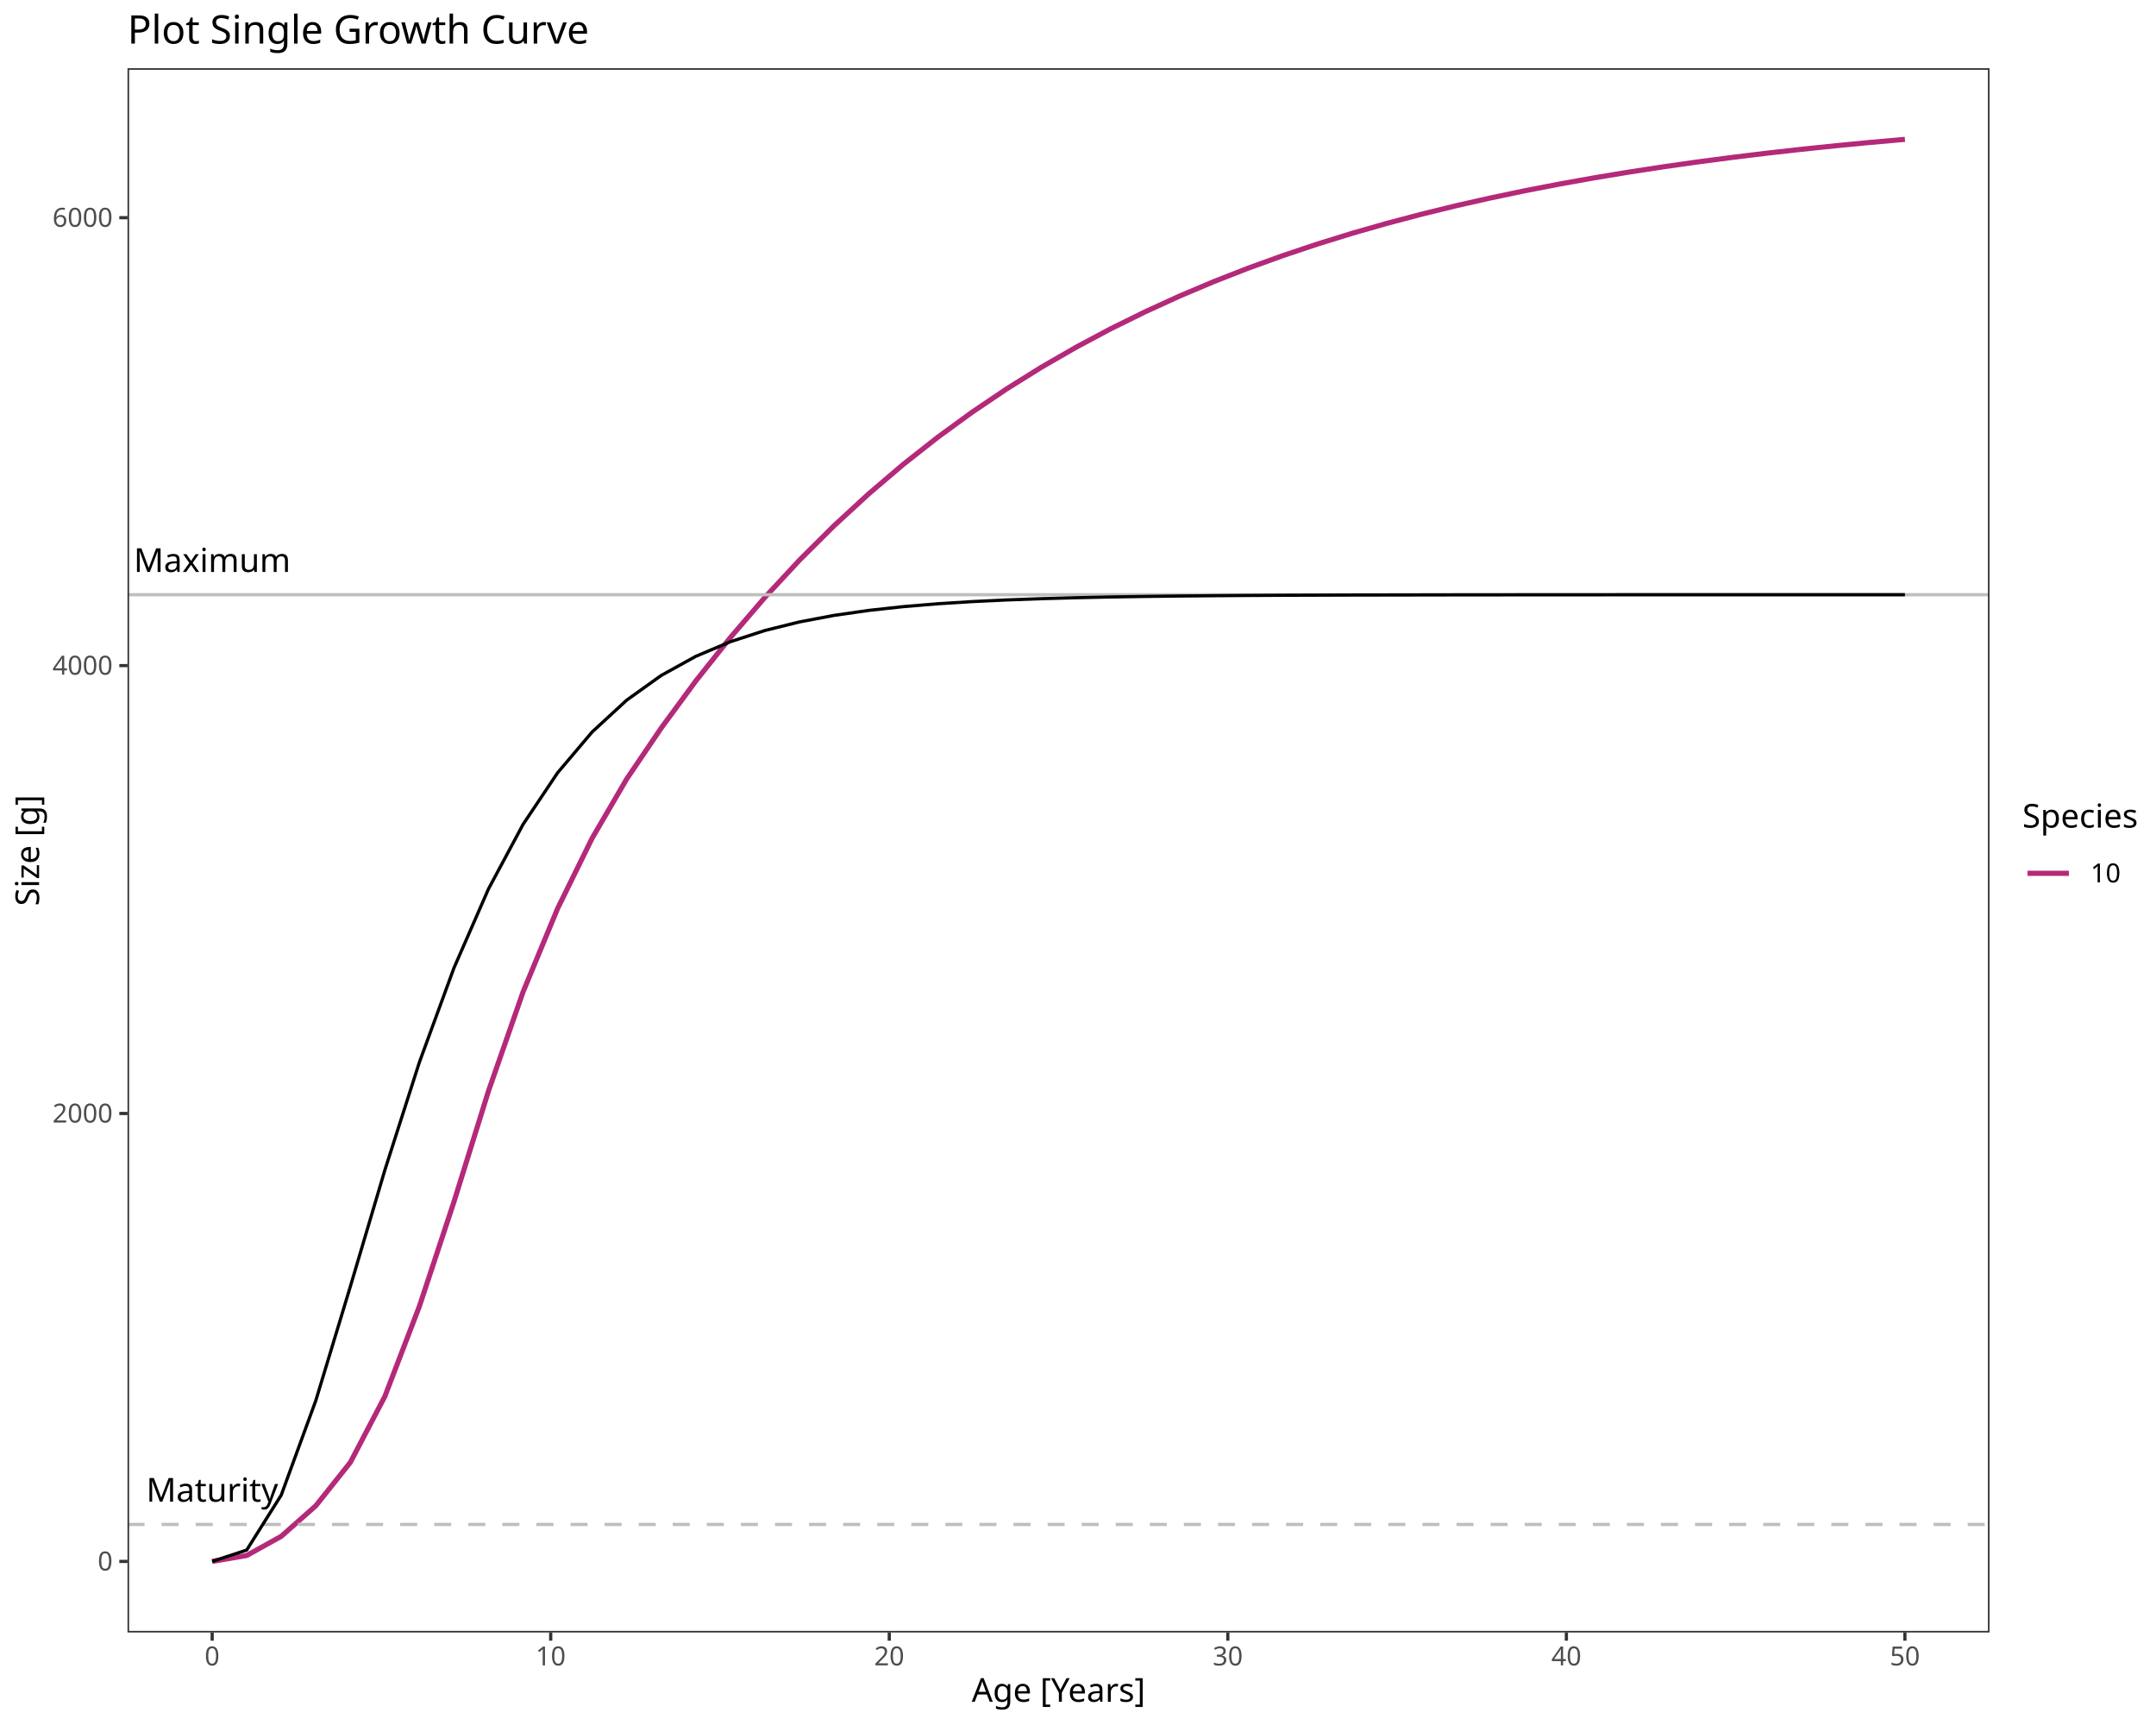
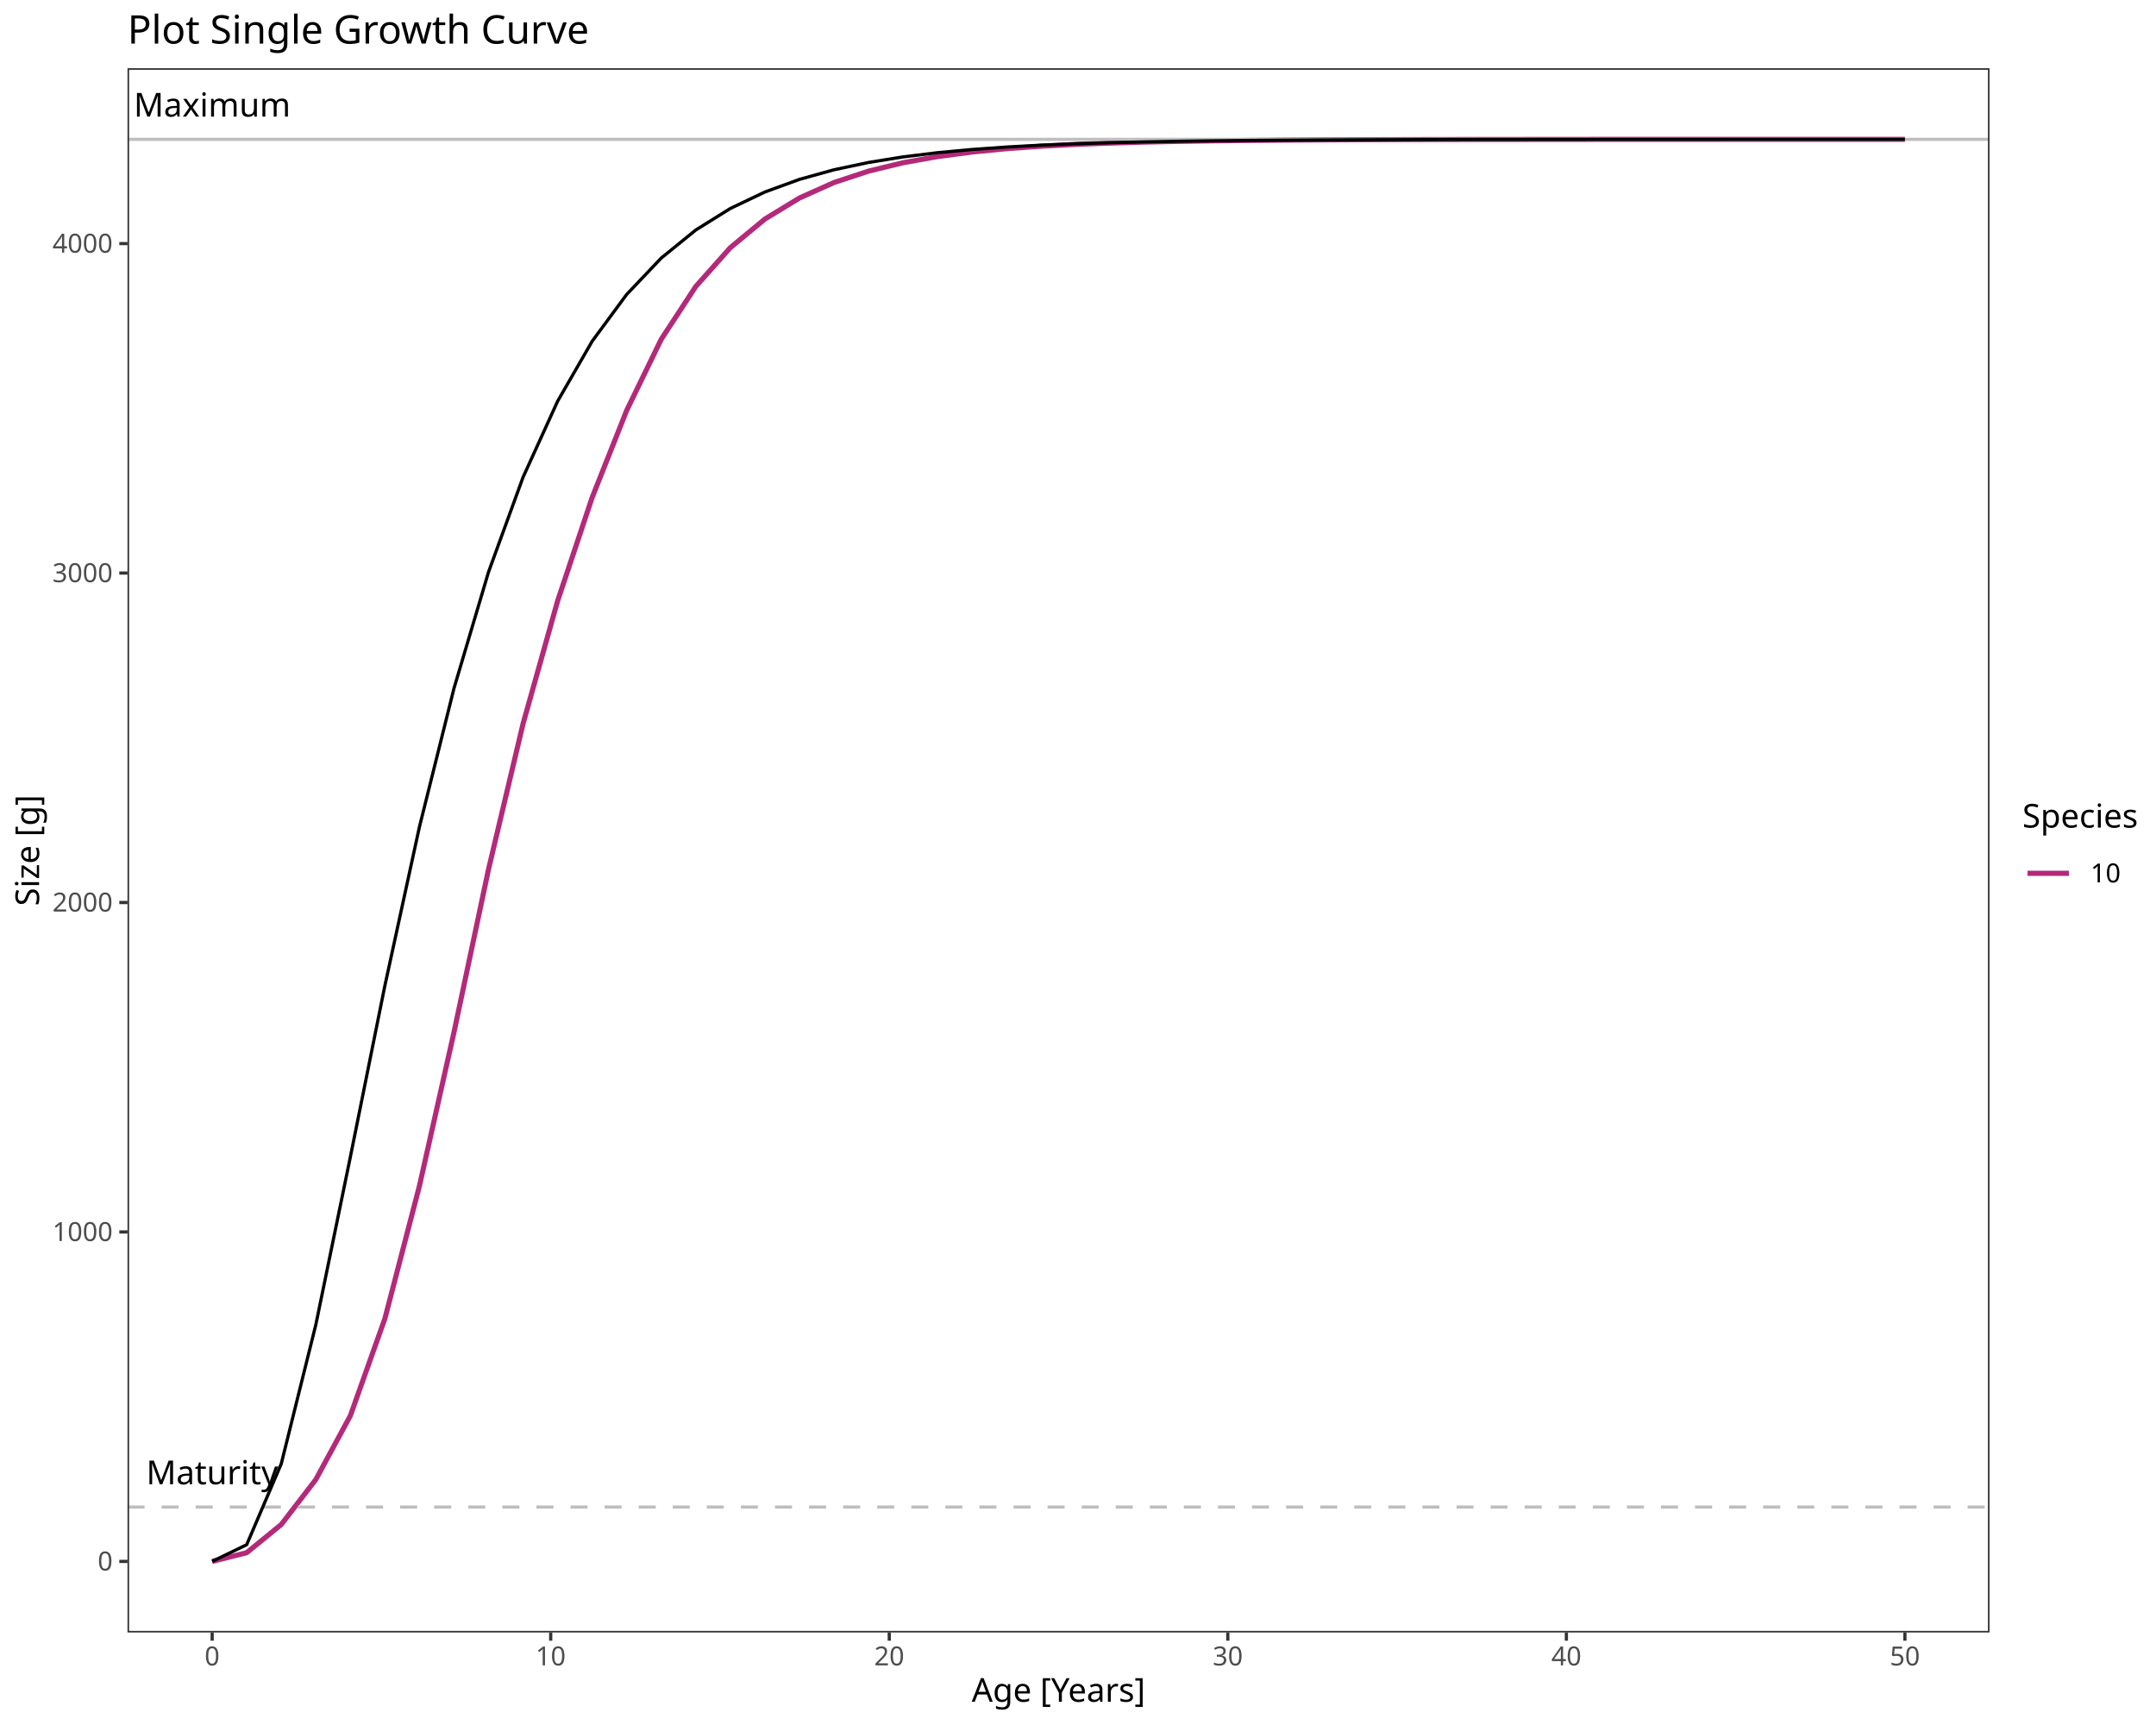
<svg xmlns="http://www.w3.org/2000/svg" class="svglite" data-engine-version="2.0" width="720.00pt" height="576.00pt" viewBox="0 0 720.00 576.00">
  <defs>
    <style type="text/css">
    .svglite line, .svglite polyline, .svglite polygon, .svglite path, .svglite rect, .svglite circle {
      fill: none;
      stroke: #000000;
      stroke-linecap: round;
      stroke-linejoin: round;
      stroke-miterlimit: 10.00;
    }
  </style>
  </defs>
  <rect width="100%" height="100%" style="stroke: none; fill: #FFFFFF;" />
  <defs>
    <clipPath id="cpMC4wMHw3MjAuMDB8MC4wMHw1NzYuMDA=">
      <rect x="0.00" y="0.00" width="720.00" height="576.00" />
    </clipPath>
  </defs>
  <g clip-path="url(#cpMC4wMHw3MjAuMDB8MC4wMHw1NzYuMDA=)">
    <rect x="0.00" y="0.00" width="720.00" height="576.00" style="stroke-width: 1.07; stroke: #FFFFFF; fill: #FFFFFF;" />
  </g>
  <defs>
    <clipPath id="cpNDIuNTh8NjY0LjQyfDIyLjc4fDU0NS4xMQ==">
      <rect x="42.58" y="22.78" width="621.83" height="522.33" />
    </clipPath>
  </defs>
  <g clip-path="url(#cpNDIuNTh8NjY0LjQyfDIyLjc4fDU0NS4xMQ==)">
    <rect x="42.58" y="22.78" width="621.83" height="522.33" style="stroke-width: 1.07; stroke: none; fill: #FFFFFF;" />
-     <polyline points="70.85,521.37 82.38,519.40 93.92,513.00 105.46,502.80 117.00,488.30 128.53,466.27 140.07,436.15 151.61,401.27 163.14,364.28 174.68,331.21 186.22,303.35 197.75,279.88 209.29,260.11 220.83,243.08 232.36,227.39 243.90,212.89 255.44,199.47 266.97,187.05 278.51,175.57 290.05,164.95 301.58,155.12 313.12,146.03 324.66,137.62 336.19,129.85 347.73,122.65 359.27,116.00 370.81,109.84 382.34,104.15 393.88,98.88 405.42,94.00 416.95,89.50 428.49,85.33 440.03,81.47 451.56,77.90 463.10,74.60 474.64,71.55 486.17,68.72 497.71,66.11 509.25,63.69 520.78,61.46 532.32,59.39 543.86,57.48 555.39,55.71 566.93,54.07 578.47,52.56 590.00,51.15 601.54,49.86 613.08,48.66 624.62,47.55 636.15,46.53 " style="stroke-width: 1.71; stroke: #B42979; stroke-linecap: butt;" />
-     <line x1="42.58" y1="198.58" x2="664.42" y2="198.58" style="stroke-width: 1.07; stroke: #BEBEBE; stroke-linecap: butt;" />
-     <text x="70.85" y="190.98" text-anchor="middle" style="font-size: 11.04px; font-family: sans;" textLength="47.86px" lengthAdjust="spacingAndGlyphs">Maximum</text>
-     <line x1="42.58" y1="509.03" x2="664.42" y2="509.03" style="stroke-width: 1.07; stroke: #BEBEBE; stroke-dasharray: 5.69,5.69; stroke-linecap: butt;" />
-     <text x="70.85" y="501.43" text-anchor="middle" style="font-size: 11.04px; font-family: sans;" textLength="39.27px" lengthAdjust="spacingAndGlyphs">Maturity</text>
-     <polyline points="70.85,521.37 82.38,517.59 93.92,499.23 105.46,467.68 117.00,429.57 128.53,390.69 140.07,354.65 151.61,323.19 163.14,296.81 174.68,275.27 186.22,258.03 197.75,244.41 209.29,233.78 220.83,225.53 232.36,219.16 243.90,214.28 255.44,210.53 266.97,207.67 278.51,205.49 290.05,203.83 301.58,202.57 313.12,201.61 324.66,200.88 336.19,200.33 347.73,199.91 359.27,199.59 370.81,199.34 382.34,199.16 393.88,199.02 405.42,198.91 416.95,198.83 428.49,198.77 440.03,198.73 451.56,198.69 463.10,198.67 474.64,198.65 486.17,198.63 497.71,198.62 509.25,198.61 520.78,198.60 532.32,198.60 543.86,198.59 555.39,198.59 566.93,198.59 578.47,198.59 590.00,198.59 601.54,198.59 613.08,198.58 624.62,198.58 636.15,198.58 " style="stroke-width: 1.07; stroke-linecap: butt;" />
+     <polyline points="70.85,521.37 82.38,518.47 93.92,509.06 105.46,494.05 117.00,472.72 128.53,440.31 140.07,396.00 151.61,344.69 163.14,290.28 174.68,241.64 186.22,200.65 197.75,166.12 209.29,137.03 220.83,113.27 232.36,95.65 243.90,82.69 255.44,73.14 266.97,66.12 278.51,60.95 290.05,57.14 301.58,54.34 313.12,52.28 324.66,50.76 336.19,49.64 347.73,48.82 359.27,48.21 370.81,47.77 382.34,47.44 393.88,47.20 405.42,47.02 416.95,46.89 428.49,46.79 440.03,46.72 451.56,46.67 463.10,46.63 474.64,46.60 486.17,46.58 497.71,46.57 509.25,46.56 520.78,46.55 532.32,46.54 543.86,46.54 555.39,46.53 566.93,46.53 578.47,46.53 590.00,46.53 601.54,46.53 613.08,46.53 624.62,46.53 636.15,46.53 " style="stroke-width: 1.71; stroke: #B42979; stroke-linecap: butt;" />
+     <line x1="42.58" y1="46.53" x2="664.42" y2="46.53" style="stroke-width: 1.07; stroke: #BEBEBE; stroke-linecap: butt;" />
+     <text x="70.85" y="38.93" text-anchor="middle" style="font-size: 11.04px; font-family: sans;" textLength="47.86px" lengthAdjust="spacingAndGlyphs">Maximum</text>
+     <line x1="42.58" y1="503.22" x2="664.42" y2="503.22" style="stroke-width: 1.07; stroke: #BEBEBE; stroke-dasharray: 5.69,5.69; stroke-linecap: butt;" />
+     <text x="70.85" y="495.62" text-anchor="middle" style="font-size: 11.04px; font-family: sans;" textLength="39.27px" lengthAdjust="spacingAndGlyphs">Maturity</text>
+     <polyline points="70.85,521.37 82.38,515.80 93.92,488.80 105.46,442.39 117.00,386.33 128.53,329.13 140.07,276.12 151.61,229.84 163.14,191.02 174.68,159.34 186.22,133.97 197.75,113.95 209.29,98.30 220.83,86.16 232.36,76.80 243.90,69.61 255.44,64.11 266.97,59.90 278.51,56.69 290.05,54.25 301.58,52.39 313.12,50.98 324.66,49.91 336.19,49.09 347.73,48.47 359.27,48.00 370.81,47.65 382.34,47.38 393.88,47.17 405.42,47.01 416.95,46.90 428.49,46.81 440.03,46.74 451.56,46.69 463.10,46.65 474.64,46.62 486.17,46.60 497.71,46.58 509.25,46.57 520.78,46.56 532.32,46.55 543.86,46.54 555.39,46.54 566.93,46.54 578.47,46.53 590.00,46.53 601.54,46.53 613.08,46.53 624.62,46.53 636.15,46.53 " style="stroke-width: 1.07; stroke-linecap: butt;" />
    <rect x="42.58" y="22.78" width="621.83" height="522.33" style="stroke-width: 1.07; stroke: #333333;" />
  </g>
  <g clip-path="url(#cpMC4wMHw3MjAuMDB8MC4wMHw1NzYuMDA=)">
    <text x="37.65" y="524.40" text-anchor="end" style="font-size: 8.80px; fill: #4D4D4D; font-family: sans;" textLength="4.89px" lengthAdjust="spacingAndGlyphs">0</text>
-     <text x="37.65" y="374.84" text-anchor="end" style="font-size: 8.80px; fill: #4D4D4D; font-family: sans;" textLength="19.58px" lengthAdjust="spacingAndGlyphs">2000</text>
-     <text x="37.65" y="225.28" text-anchor="end" style="font-size: 8.80px; fill: #4D4D4D; font-family: sans;" textLength="19.58px" lengthAdjust="spacingAndGlyphs">4000</text>
-     <text x="37.65" y="75.72" text-anchor="end" style="font-size: 8.80px; fill: #4D4D4D; font-family: sans;" textLength="19.58px" lengthAdjust="spacingAndGlyphs">6000</text>
+     <text x="37.65" y="414.39" text-anchor="end" style="font-size: 8.80px; fill: #4D4D4D; font-family: sans;" textLength="19.58px" lengthAdjust="spacingAndGlyphs">1000</text>
+     <text x="37.65" y="304.38" text-anchor="end" style="font-size: 8.80px; fill: #4D4D4D; font-family: sans;" textLength="19.58px" lengthAdjust="spacingAndGlyphs">2000</text>
+     <text x="37.65" y="194.38" text-anchor="end" style="font-size: 8.80px; fill: #4D4D4D; font-family: sans;" textLength="19.58px" lengthAdjust="spacingAndGlyphs">3000</text>
+     <text x="37.65" y="84.37" text-anchor="end" style="font-size: 8.80px; fill: #4D4D4D; font-family: sans;" textLength="19.58px" lengthAdjust="spacingAndGlyphs">4000</text>
    <polyline points="39.84,521.37 42.58,521.37 " style="stroke-width: 1.07; stroke: #333333; stroke-linecap: butt;" />
-     <polyline points="39.84,371.81 42.58,371.81 " style="stroke-width: 1.07; stroke: #333333; stroke-linecap: butt;" />
-     <polyline points="39.84,222.25 42.58,222.25 " style="stroke-width: 1.07; stroke: #333333; stroke-linecap: butt;" />
-     <polyline points="39.84,72.69 42.58,72.69 " style="stroke-width: 1.07; stroke: #333333; stroke-linecap: butt;" />
+     <polyline points="39.84,411.36 42.58,411.36 " style="stroke-width: 1.07; stroke: #333333; stroke-linecap: butt;" />
+     <polyline points="39.84,301.36 42.58,301.36 " style="stroke-width: 1.07; stroke: #333333; stroke-linecap: butt;" />
+     <polyline points="39.84,191.35 42.58,191.35 " style="stroke-width: 1.07; stroke: #333333; stroke-linecap: butt;" />
+     <polyline points="39.84,81.34 42.58,81.34 " style="stroke-width: 1.07; stroke: #333333; stroke-linecap: butt;" />
    <polyline points="70.85,547.85 70.85,545.11 " style="stroke-width: 1.07; stroke: #333333; stroke-linecap: butt;" />
    <polyline points="183.91,547.85 183.91,545.11 " style="stroke-width: 1.07; stroke: #333333; stroke-linecap: butt;" />
    <polyline points="296.97,547.85 296.97,545.11 " style="stroke-width: 1.07; stroke: #333333; stroke-linecap: butt;" />
    <polyline points="410.03,547.85 410.03,545.11 " style="stroke-width: 1.07; stroke: #333333; stroke-linecap: butt;" />
    <polyline points="523.09,547.85 523.09,545.11 " style="stroke-width: 1.07; stroke: #333333; stroke-linecap: butt;" />
    <polyline points="636.15,547.85 636.15,545.11 " style="stroke-width: 1.07; stroke: #333333; stroke-linecap: butt;" />
    <text x="70.85" y="556.10" text-anchor="middle" style="font-size: 8.80px; fill: #4D4D4D; font-family: sans;" textLength="4.89px" lengthAdjust="spacingAndGlyphs">0</text>
    <text x="183.91" y="556.10" text-anchor="middle" style="font-size: 8.80px; fill: #4D4D4D; font-family: sans;" textLength="9.79px" lengthAdjust="spacingAndGlyphs">10</text>
    <text x="296.97" y="556.10" text-anchor="middle" style="font-size: 8.80px; fill: #4D4D4D; font-family: sans;" textLength="9.79px" lengthAdjust="spacingAndGlyphs">20</text>
    <text x="410.03" y="556.10" text-anchor="middle" style="font-size: 8.80px; fill: #4D4D4D; font-family: sans;" textLength="9.79px" lengthAdjust="spacingAndGlyphs">30</text>
    <text x="523.09" y="556.10" text-anchor="middle" style="font-size: 8.80px; fill: #4D4D4D; font-family: sans;" textLength="9.79px" lengthAdjust="spacingAndGlyphs">40</text>
    <text x="636.15" y="556.10" text-anchor="middle" style="font-size: 8.80px; fill: #4D4D4D; font-family: sans;" textLength="9.79px" lengthAdjust="spacingAndGlyphs">50</text>
    <text x="353.50" y="568.24" text-anchor="middle" style="font-size: 11.00px; font-family: sans;" textLength="57.49px" lengthAdjust="spacingAndGlyphs">Age [Years]</text>
    <text transform="translate(13.05,283.95) rotate(-90)" text-anchor="middle" style="font-size: 11.00px; font-family: sans;" textLength="36.69px" lengthAdjust="spacingAndGlyphs">Size [g]</text>
    <rect x="675.38" y="267.64" width="39.14" height="32.61" style="stroke-width: 1.07; stroke: none; fill: #FFFFFF;" />
    <text x="675.38" y="276.35" style="font-size: 11.00px; font-family: sans;" textLength="39.14px" lengthAdjust="spacingAndGlyphs">Species</text>
    <rect x="675.38" y="282.97" width="17.28" height="17.28" style="stroke-width: 1.07; stroke: none; fill: #FFFFFF;" />
    <line x1="677.10" y1="291.61" x2="690.93" y2="291.61" style="stroke-width: 1.71; stroke: #B42979; stroke-linecap: butt;" />
    <text x="698.14" y="294.64" style="font-size: 8.80px; font-family: sans;" textLength="9.79px" lengthAdjust="spacingAndGlyphs">10</text>
    <text x="42.58" y="14.56" style="font-size: 13.20px; font-family: sans;" textLength="148.21px" lengthAdjust="spacingAndGlyphs">Plot Single Growth Curve</text>
  </g>
</svg>
